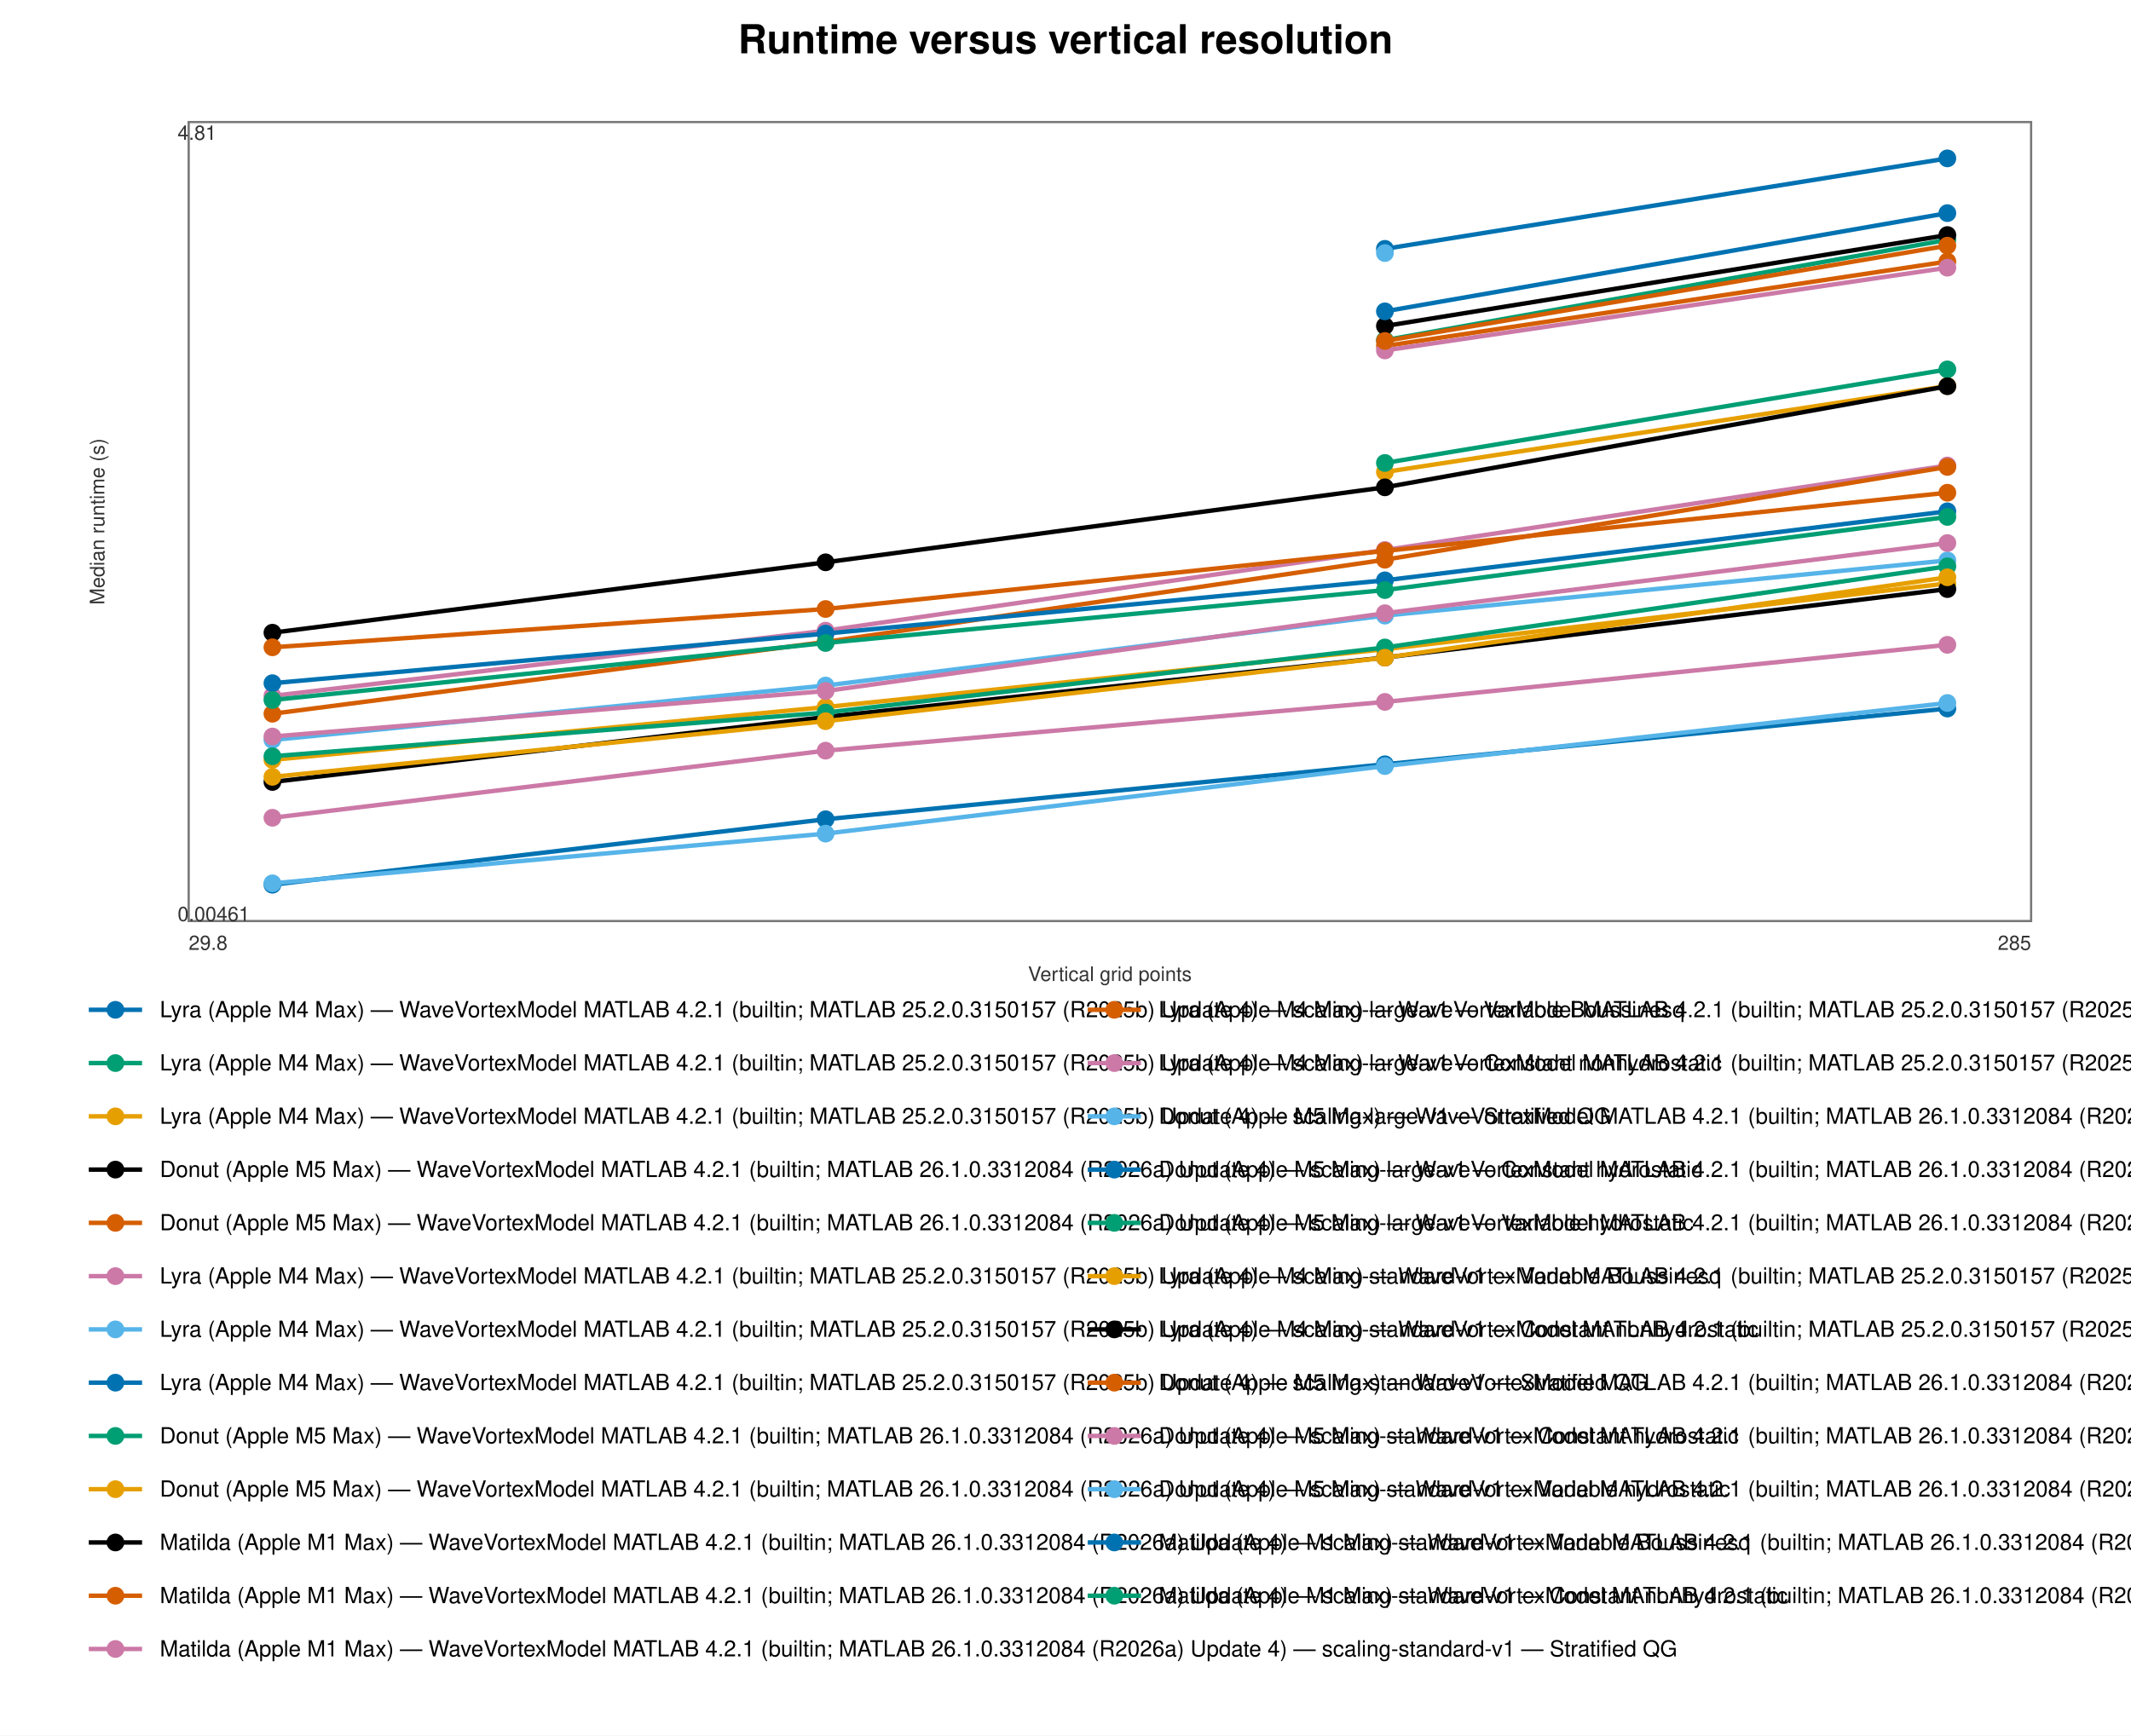
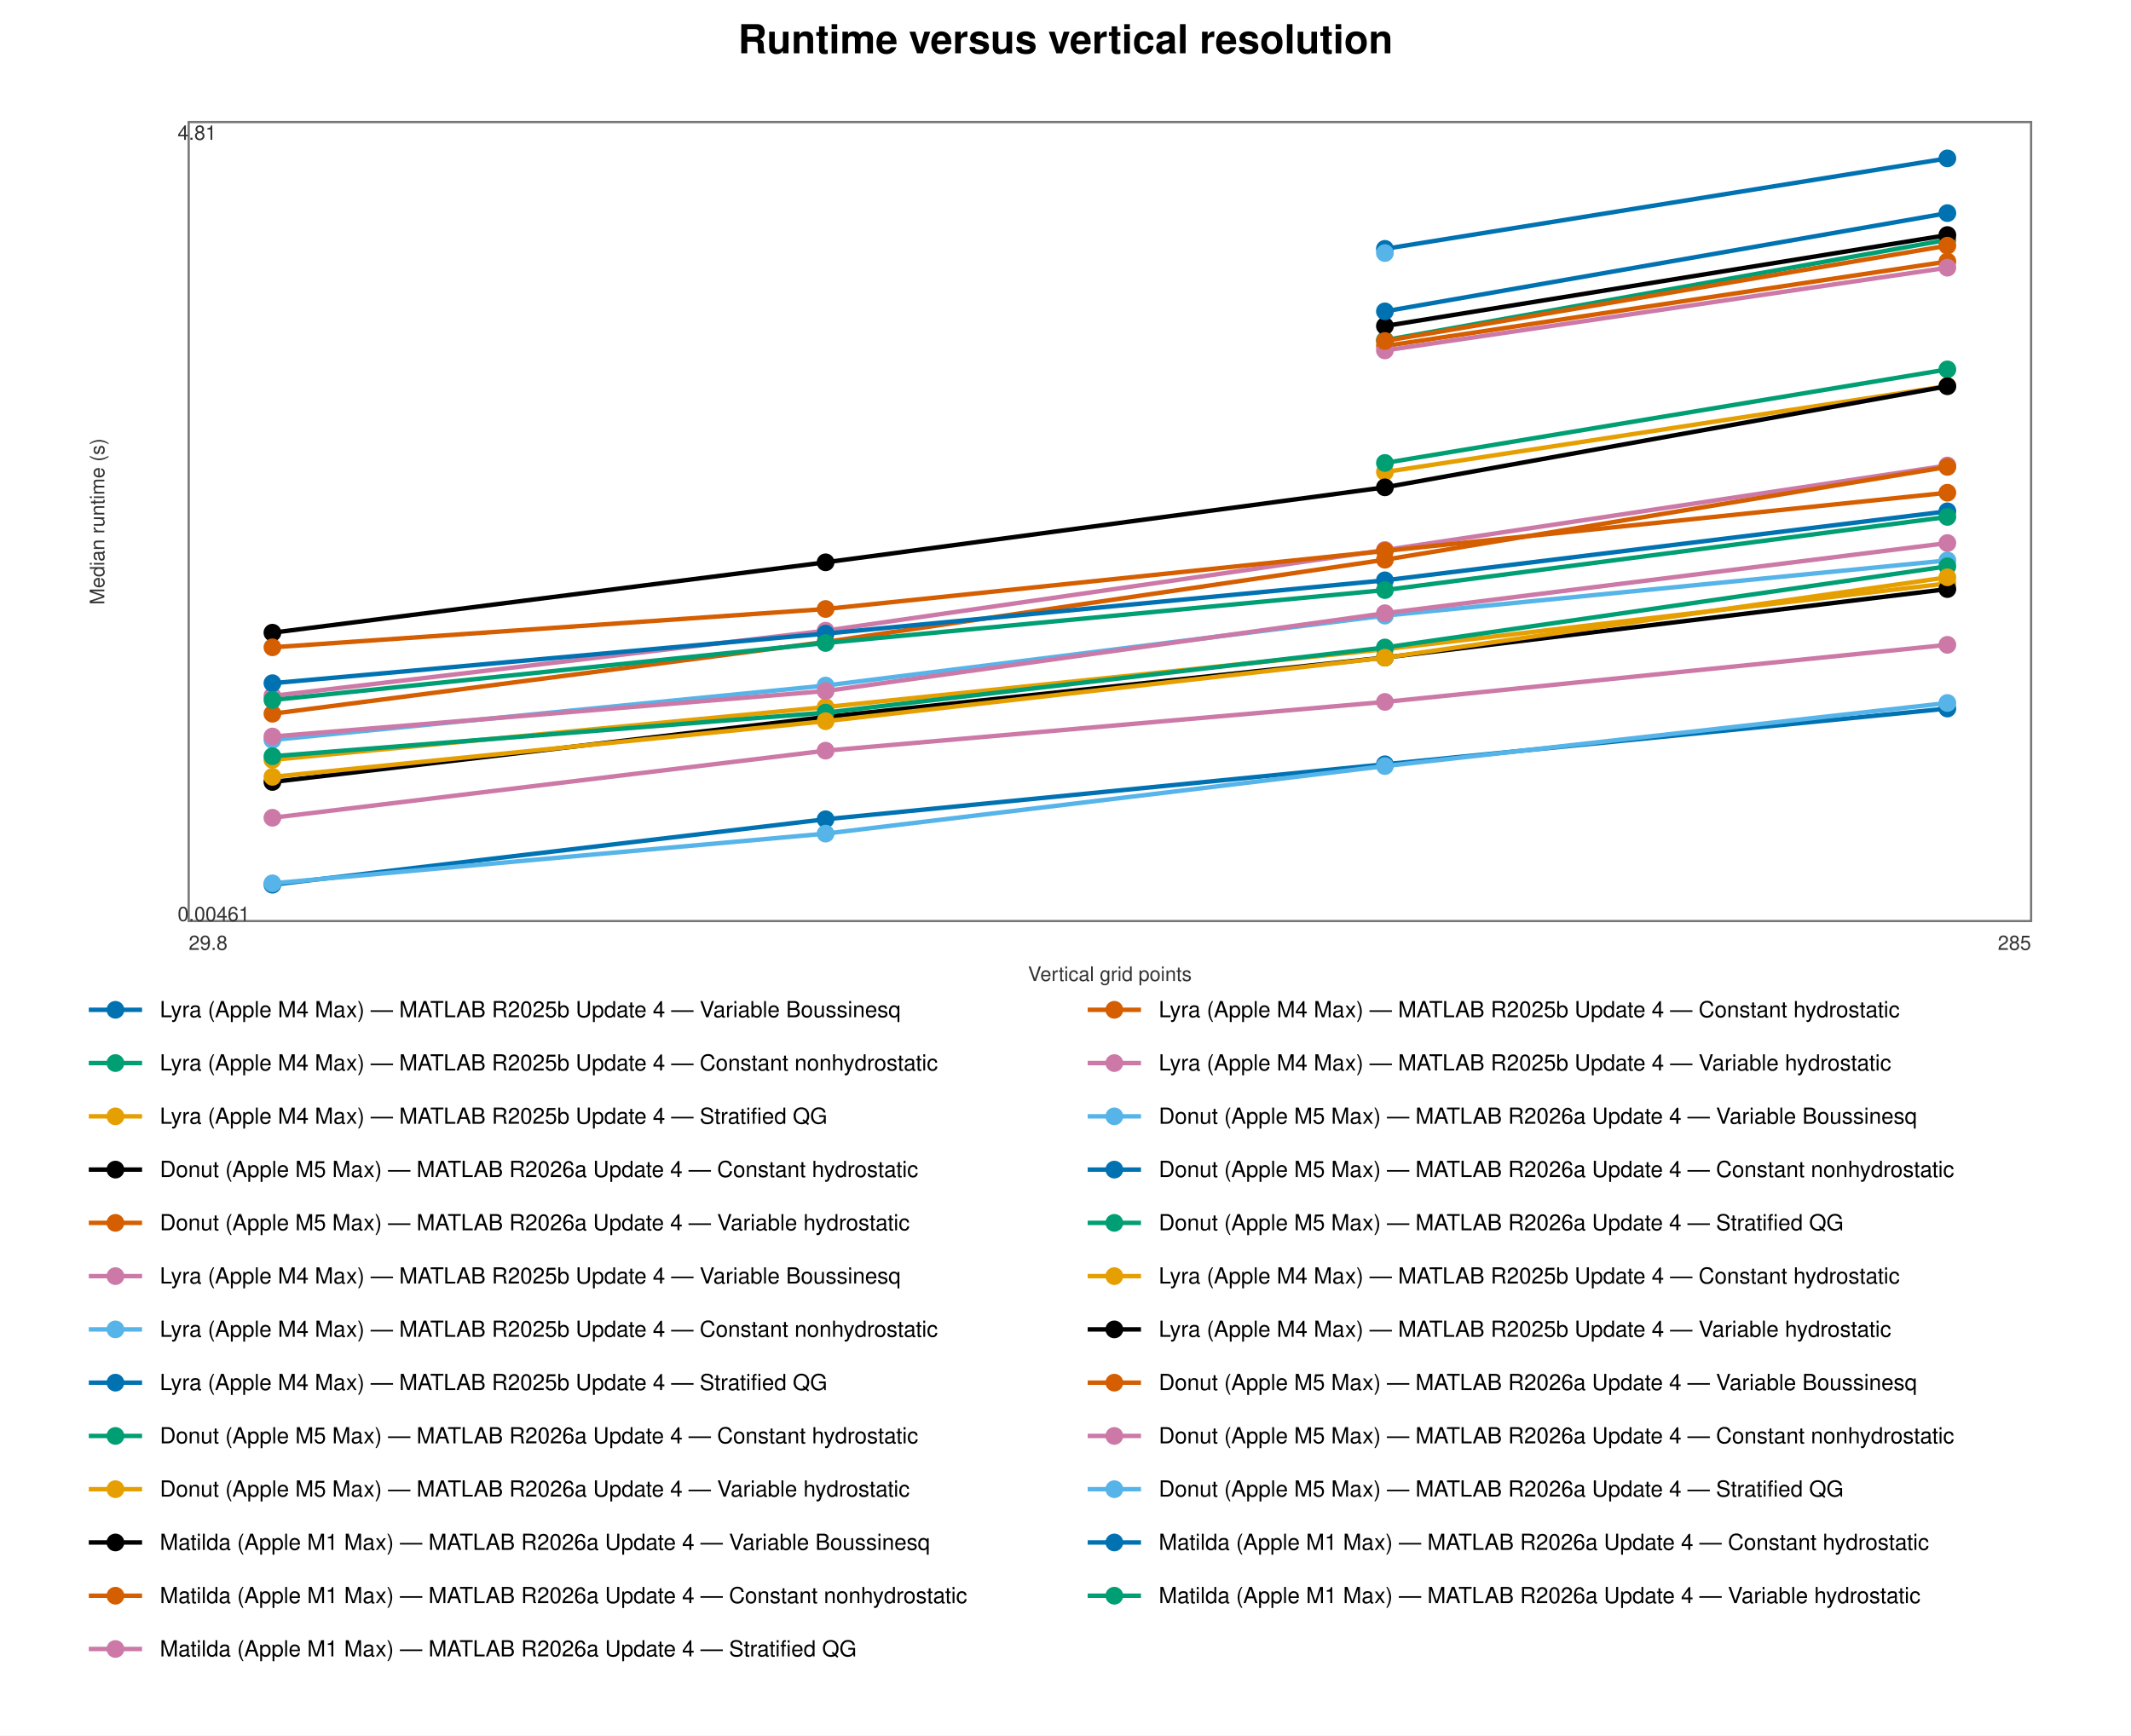
<svg xmlns="http://www.w3.org/2000/svg" viewBox="0 0 960 782" role="img" aria-labelledby="runtime-versus-vertical-resolution-title runtime-versus-vertical-resolution-desc">
  <rect width="100%" height="100%" fill="white" />
  <text x="480" y="24" text-anchor="middle" font-family="Avenir Next, Avenir, Helvetica, Arial, sans-serif" font-size="18" font-weight="600">Runtime versus vertical resolution</text>
  <rect x="85" y="55" width="830" height="360" fill="none" stroke="#777" />
  <text x="85" y="428" font-family="Avenir Next, Avenir, Helvetica, Arial, sans-serif" font-size="9" fill="#333">29.8</text>
  <text x="915" y="428" text-anchor="end" font-family="Avenir Next, Avenir, Helvetica, Arial, sans-serif" font-size="9" fill="#333">285</text>
  <text x="80" y="415" font-family="Avenir Next, Avenir, Helvetica, Arial, sans-serif" font-size="9" fill="#333">0.00461</text>
  <text x="80" y="63" font-family="Avenir Next, Avenir, Helvetica, Arial, sans-serif" font-size="9" fill="#333">4.81</text>
  <text x="500" y="442" text-anchor="middle" font-family="Avenir Next, Avenir, Helvetica, Arial, sans-serif" font-size="9" fill="#333">Vertical grid points</text>
  <text x="47" y="235" text-anchor="middle" transform="rotate(-90 47 235)" font-family="Avenir Next, Avenir, Helvetica, Arial, sans-serif" font-size="9" fill="#333">Median runtime (s)</text>
  <polyline points="623.892,112.129 877.273,71.364" fill="none" stroke="#0072B2" stroke-width="2" />
  <circle cx="623.892" cy="112.129" r="4" fill="#0072B2" />
  <circle cx="877.273" cy="71.364" r="4" fill="#0072B2" />
  <line x1="40" y1="455" x2="64" y2="455" stroke="#0072B2" stroke-width="2" />
  <circle cx="52" cy="455" r="4" fill="#0072B2" />
-   <text x="72" y="455" dominant-baseline="middle" font-family="Avenir Next, Avenir, Helvetica, Arial, sans-serif" font-size="10">Lyra (Apple M4 Max) — WaveVortexModel MATLAB 4.2.1 (builtin; MATLAB 25.2.0.3150157 (R2025b) Update 4) — scaling-large-v1 — Variable Boussinesq</text>
+   <text x="72" y="455" dominant-baseline="middle" font-family="Avenir Next, Avenir, Helvetica, Arial, sans-serif" font-size="10">Lyra (Apple M4 Max) — MATLAB R2025b Update 4 — Variable Boussinesq</text>
  <polyline points="623.892,155.899 877.273,117.836" fill="none" stroke="#D55E00" stroke-width="2" />
  <circle cx="623.892" cy="155.899" r="4" fill="#D55E00" />
  <circle cx="877.273" cy="117.836" r="4" fill="#D55E00" />
  <line x1="490" y1="455" x2="514" y2="455" stroke="#D55E00" stroke-width="2" />
  <circle cx="502" cy="455" r="4" fill="#D55E00" />
-   <text x="522" y="455" dominant-baseline="middle" font-family="Avenir Next, Avenir, Helvetica, Arial, sans-serif" font-size="10">Lyra (Apple M4 Max) — WaveVortexModel MATLAB 4.2.1 (builtin; MATLAB 25.2.0.3150157 (R2025b) Update 4) — scaling-large-v1 — Constant hydrostatic</text>
+   <text x="522" y="455" dominant-baseline="middle" font-family="Avenir Next, Avenir, Helvetica, Arial, sans-serif" font-size="10">Lyra (Apple M4 Max) — MATLAB R2025b Update 4 — Constant hydrostatic</text>
  <polyline points="623.892,153.264 877.273,108.043" fill="none" stroke="#009E73" stroke-width="2" />
  <circle cx="623.892" cy="153.264" r="4" fill="#009E73" />
  <circle cx="877.273" cy="108.043" r="4" fill="#009E73" />
  <line x1="40" y1="479" x2="64" y2="479" stroke="#009E73" stroke-width="2" />
  <circle cx="52" cy="479" r="4" fill="#009E73" />
-   <text x="72" y="479" dominant-baseline="middle" font-family="Avenir Next, Avenir, Helvetica, Arial, sans-serif" font-size="10">Lyra (Apple M4 Max) — WaveVortexModel MATLAB 4.2.1 (builtin; MATLAB 25.2.0.3150157 (R2025b) Update 4) — scaling-large-v1 — Constant nonhydrostatic</text>
+   <text x="72" y="479" dominant-baseline="middle" font-family="Avenir Next, Avenir, Helvetica, Arial, sans-serif" font-size="10">Lyra (Apple M4 Max) — MATLAB R2025b Update 4 — Constant nonhydrostatic</text>
  <polyline points="623.892,157.893 877.273,120.610" fill="none" stroke="#CC79A7" stroke-width="2" />
  <circle cx="623.892" cy="157.893" r="4" fill="#CC79A7" />
  <circle cx="877.273" cy="120.610" r="4" fill="#CC79A7" />
  <line x1="490" y1="479" x2="514" y2="479" stroke="#CC79A7" stroke-width="2" />
  <circle cx="502" cy="479" r="4" fill="#CC79A7" />
-   <text x="522" y="479" dominant-baseline="middle" font-family="Avenir Next, Avenir, Helvetica, Arial, sans-serif" font-size="10">Lyra (Apple M4 Max) — WaveVortexModel MATLAB 4.2.1 (builtin; MATLAB 25.2.0.3150157 (R2025b) Update 4) — scaling-large-v1 — Variable hydrostatic</text>
+   <text x="522" y="479" dominant-baseline="middle" font-family="Avenir Next, Avenir, Helvetica, Arial, sans-serif" font-size="10">Lyra (Apple M4 Max) — MATLAB R2025b Update 4 — Variable hydrostatic</text>
  <polyline points="623.892,212.685 877.273,173.912" fill="none" stroke="#E69F00" stroke-width="2" />
  <circle cx="623.892" cy="212.685" r="4" fill="#E69F00" />
  <circle cx="877.273" cy="173.912" r="4" fill="#E69F00" />
  <line x1="40" y1="503" x2="64" y2="503" stroke="#E69F00" stroke-width="2" />
  <circle cx="52" cy="503" r="4" fill="#E69F00" />
-   <text x="72" y="503" dominant-baseline="middle" font-family="Avenir Next, Avenir, Helvetica, Arial, sans-serif" font-size="10">Lyra (Apple M4 Max) — WaveVortexModel MATLAB 4.2.1 (builtin; MATLAB 25.2.0.3150157 (R2025b) Update 4) — scaling-large-v1 — Stratified QG</text>
+   <text x="72" y="503" dominant-baseline="middle" font-family="Avenir Next, Avenir, Helvetica, Arial, sans-serif" font-size="10">Lyra (Apple M4 Max) — MATLAB R2025b Update 4 — Stratified QG</text>
  <polyline points="623.892,114.025" fill="none" stroke="#56B4E9" stroke-width="2" />
  <circle cx="623.892" cy="114.025" r="4" fill="#56B4E9" />
  <line x1="490" y1="503" x2="514" y2="503" stroke="#56B4E9" stroke-width="2" />
  <circle cx="502" cy="503" r="4" fill="#56B4E9" />
-   <text x="522" y="503" dominant-baseline="middle" font-family="Avenir Next, Avenir, Helvetica, Arial, sans-serif" font-size="10">Donut (Apple M5 Max) — WaveVortexModel MATLAB 4.2.1 (builtin; MATLAB 26.1.0.3312084 (R2026a) Update 4) — scaling-large-v1 — Variable Boussinesq</text>
+   <text x="522" y="503" dominant-baseline="middle" font-family="Avenir Next, Avenir, Helvetica, Arial, sans-serif" font-size="10">Donut (Apple M5 Max) — MATLAB R2026a Update 4 — Variable Boussinesq</text>
  <polyline points="623.892,146.901 877.273,105.909" fill="none" stroke="#000000" stroke-width="2" />
  <circle cx="623.892" cy="146.901" r="4" fill="#000000" />
  <circle cx="877.273" cy="105.909" r="4" fill="#000000" />
  <line x1="40" y1="527" x2="64" y2="527" stroke="#000000" stroke-width="2" />
  <circle cx="52" cy="527" r="4" fill="#000000" />
-   <text x="72" y="527" dominant-baseline="middle" font-family="Avenir Next, Avenir, Helvetica, Arial, sans-serif" font-size="10">Donut (Apple M5 Max) — WaveVortexModel MATLAB 4.2.1 (builtin; MATLAB 26.1.0.3312084 (R2026a) Update 4) — scaling-large-v1 — Constant hydrostatic</text>
+   <text x="72" y="527" dominant-baseline="middle" font-family="Avenir Next, Avenir, Helvetica, Arial, sans-serif" font-size="10">Donut (Apple M5 Max) — MATLAB R2026a Update 4 — Constant hydrostatic</text>
  <polyline points="623.892,140.292 877.273,96.027" fill="none" stroke="#0072B2" stroke-width="2" />
  <circle cx="623.892" cy="140.292" r="4" fill="#0072B2" />
  <circle cx="877.273" cy="96.027" r="4" fill="#0072B2" />
  <line x1="490" y1="527" x2="514" y2="527" stroke="#0072B2" stroke-width="2" />
  <circle cx="502" cy="527" r="4" fill="#0072B2" />
-   <text x="522" y="527" dominant-baseline="middle" font-family="Avenir Next, Avenir, Helvetica, Arial, sans-serif" font-size="10">Donut (Apple M5 Max) — WaveVortexModel MATLAB 4.2.1 (builtin; MATLAB 26.1.0.3312084 (R2026a) Update 4) — scaling-large-v1 — Constant nonhydrostatic</text>
+   <text x="522" y="527" dominant-baseline="middle" font-family="Avenir Next, Avenir, Helvetica, Arial, sans-serif" font-size="10">Donut (Apple M5 Max) — MATLAB R2026a Update 4 — Constant nonhydrostatic</text>
  <polyline points="623.892,153.628 877.273,110.682" fill="none" stroke="#D55E00" stroke-width="2" />
  <circle cx="623.892" cy="153.628" r="4" fill="#D55E00" />
  <circle cx="877.273" cy="110.682" r="4" fill="#D55E00" />
  <line x1="40" y1="551" x2="64" y2="551" stroke="#D55E00" stroke-width="2" />
  <circle cx="52" cy="551" r="4" fill="#D55E00" />
-   <text x="72" y="551" dominant-baseline="middle" font-family="Avenir Next, Avenir, Helvetica, Arial, sans-serif" font-size="10">Donut (Apple M5 Max) — WaveVortexModel MATLAB 4.2.1 (builtin; MATLAB 26.1.0.3312084 (R2026a) Update 4) — scaling-large-v1 — Variable hydrostatic</text>
+   <text x="72" y="551" dominant-baseline="middle" font-family="Avenir Next, Avenir, Helvetica, Arial, sans-serif" font-size="10">Donut (Apple M5 Max) — MATLAB R2026a Update 4 — Variable hydrostatic</text>
  <polyline points="623.892,208.599 877.273,166.440" fill="none" stroke="#009E73" stroke-width="2" />
  <circle cx="623.892" cy="208.599" r="4" fill="#009E73" />
  <circle cx="877.273" cy="166.440" r="4" fill="#009E73" />
  <line x1="490" y1="551" x2="514" y2="551" stroke="#009E73" stroke-width="2" />
  <circle cx="502" cy="551" r="4" fill="#009E73" />
-   <text x="522" y="551" dominant-baseline="middle" font-family="Avenir Next, Avenir, Helvetica, Arial, sans-serif" font-size="10">Donut (Apple M5 Max) — WaveVortexModel MATLAB 4.2.1 (builtin; MATLAB 26.1.0.3312084 (R2026a) Update 4) — scaling-large-v1 — Stratified QG</text>
+   <text x="522" y="551" dominant-baseline="middle" font-family="Avenir Next, Avenir, Helvetica, Arial, sans-serif" font-size="10">Donut (Apple M5 Max) — MATLAB R2026a Update 4 — Stratified QG</text>
  <polyline points="122.727,313.559 371.923,284.169 623.892,247.824 877.273,209.735" fill="none" stroke="#CC79A7" stroke-width="2" />
  <circle cx="122.727" cy="313.559" r="4" fill="#CC79A7" />
  <circle cx="371.923" cy="284.169" r="4" fill="#CC79A7" />
  <circle cx="623.892" cy="247.824" r="4" fill="#CC79A7" />
  <circle cx="877.273" cy="209.735" r="4" fill="#CC79A7" />
  <line x1="40" y1="575" x2="64" y2="575" stroke="#CC79A7" stroke-width="2" />
  <circle cx="52" cy="575" r="4" fill="#CC79A7" />
-   <text x="72" y="575" dominant-baseline="middle" font-family="Avenir Next, Avenir, Helvetica, Arial, sans-serif" font-size="10">Lyra (Apple M4 Max) — WaveVortexModel MATLAB 4.2.1 (builtin; MATLAB 25.2.0.3150157 (R2025b) Update 4) — scaling-standard-v1 — Variable Boussinesq</text>
+   <text x="72" y="575" dominant-baseline="middle" font-family="Avenir Next, Avenir, Helvetica, Arial, sans-serif" font-size="10">Lyra (Apple M4 Max) — MATLAB R2025b Update 4 — Variable Boussinesq</text>
  <polyline points="122.727,342.371 371.923,318.588 623.892,292.527 877.273,262.867" fill="none" stroke="#E69F00" stroke-width="2" />
  <circle cx="122.727" cy="342.371" r="4" fill="#E69F00" />
  <circle cx="371.923" cy="318.588" r="4" fill="#E69F00" />
  <circle cx="623.892" cy="292.527" r="4" fill="#E69F00" />
  <circle cx="877.273" cy="262.867" r="4" fill="#E69F00" />
  <line x1="490" y1="575" x2="514" y2="575" stroke="#E69F00" stroke-width="2" />
  <circle cx="502" cy="575" r="4" fill="#E69F00" />
-   <text x="522" y="575" dominant-baseline="middle" font-family="Avenir Next, Avenir, Helvetica, Arial, sans-serif" font-size="10">Lyra (Apple M4 Max) — WaveVortexModel MATLAB 4.2.1 (builtin; MATLAB 25.2.0.3150157 (R2025b) Update 4) — scaling-standard-v1 — Constant hydrostatic</text>
+   <text x="522" y="575" dominant-baseline="middle" font-family="Avenir Next, Avenir, Helvetica, Arial, sans-serif" font-size="10">Lyra (Apple M4 Max) — MATLAB R2025b Update 4 — Constant hydrostatic</text>
  <polyline points="122.727,333.408 371.923,308.894 623.892,277.383 877.273,252.510" fill="none" stroke="#56B4E9" stroke-width="2" />
  <circle cx="122.727" cy="333.408" r="4" fill="#56B4E9" />
  <circle cx="371.923" cy="308.894" r="4" fill="#56B4E9" />
  <circle cx="623.892" cy="277.383" r="4" fill="#56B4E9" />
  <circle cx="877.273" cy="252.510" r="4" fill="#56B4E9" />
  <line x1="40" y1="599" x2="64" y2="599" stroke="#56B4E9" stroke-width="2" />
  <circle cx="52" cy="599" r="4" fill="#56B4E9" />
-   <text x="72" y="599" dominant-baseline="middle" font-family="Avenir Next, Avenir, Helvetica, Arial, sans-serif" font-size="10">Lyra (Apple M4 Max) — WaveVortexModel MATLAB 4.2.1 (builtin; MATLAB 25.2.0.3150157 (R2025b) Update 4) — scaling-standard-v1 — Constant nonhydrostatic</text>
+   <text x="72" y="599" dominant-baseline="middle" font-family="Avenir Next, Avenir, Helvetica, Arial, sans-serif" font-size="10">Lyra (Apple M4 Max) — MATLAB R2025b Update 4 — Constant nonhydrostatic</text>
  <polyline points="122.727,352.337 371.923,323.054 623.892,296.280 877.273,265.427" fill="none" stroke="#000000" stroke-width="2" />
  <circle cx="122.727" cy="352.337" r="4" fill="#000000" />
  <circle cx="371.923" cy="323.054" r="4" fill="#000000" />
  <circle cx="623.892" cy="296.280" r="4" fill="#000000" />
  <circle cx="877.273" cy="265.427" r="4" fill="#000000" />
  <line x1="490" y1="599" x2="514" y2="599" stroke="#000000" stroke-width="2" />
  <circle cx="502" cy="599" r="4" fill="#000000" />
-   <text x="522" y="599" dominant-baseline="middle" font-family="Avenir Next, Avenir, Helvetica, Arial, sans-serif" font-size="10">Lyra (Apple M4 Max) — WaveVortexModel MATLAB 4.2.1 (builtin; MATLAB 25.2.0.3150157 (R2025b) Update 4) — scaling-standard-v1 — Variable hydrostatic</text>
+   <text x="522" y="599" dominant-baseline="middle" font-family="Avenir Next, Avenir, Helvetica, Arial, sans-serif" font-size="10">Lyra (Apple M4 Max) — MATLAB R2025b Update 4 — Variable hydrostatic</text>
  <polyline points="122.727,398.636 371.923,369.137 623.892,344.370 877.273,319.253" fill="none" stroke="#0072B2" stroke-width="2" />
  <circle cx="122.727" cy="398.636" r="4" fill="#0072B2" />
  <circle cx="371.923" cy="369.137" r="4" fill="#0072B2" />
  <circle cx="623.892" cy="344.370" r="4" fill="#0072B2" />
  <circle cx="877.273" cy="319.253" r="4" fill="#0072B2" />
  <line x1="40" y1="623" x2="64" y2="623" stroke="#0072B2" stroke-width="2" />
  <circle cx="52" cy="623" r="4" fill="#0072B2" />
-   <text x="72" y="623" dominant-baseline="middle" font-family="Avenir Next, Avenir, Helvetica, Arial, sans-serif" font-size="10">Lyra (Apple M4 Max) — WaveVortexModel MATLAB 4.2.1 (builtin; MATLAB 25.2.0.3150157 (R2025b) Update 4) — scaling-standard-v1 — Stratified QG</text>
+   <text x="72" y="623" dominant-baseline="middle" font-family="Avenir Next, Avenir, Helvetica, Arial, sans-serif" font-size="10">Lyra (Apple M4 Max) — MATLAB R2025b Update 4 — Stratified QG</text>
  <polyline points="122.727,321.601 371.923,289.224 623.892,252.204 877.273,210.383" fill="none" stroke="#D55E00" stroke-width="2" />
  <circle cx="122.727" cy="321.601" r="4" fill="#D55E00" />
  <circle cx="371.923" cy="289.224" r="4" fill="#D55E00" />
  <circle cx="623.892" cy="252.204" r="4" fill="#D55E00" />
  <circle cx="877.273" cy="210.383" r="4" fill="#D55E00" />
  <line x1="490" y1="623" x2="514" y2="623" stroke="#D55E00" stroke-width="2" />
  <circle cx="502" cy="623" r="4" fill="#D55E00" />
-   <text x="522" y="623" dominant-baseline="middle" font-family="Avenir Next, Avenir, Helvetica, Arial, sans-serif" font-size="10">Donut (Apple M5 Max) — WaveVortexModel MATLAB 4.2.1 (builtin; MATLAB 26.1.0.3312084 (R2026a) Update 4) — scaling-standard-v1 — Variable Boussinesq</text>
+   <text x="522" y="623" dominant-baseline="middle" font-family="Avenir Next, Avenir, Helvetica, Arial, sans-serif" font-size="10">Donut (Apple M5 Max) — MATLAB R2026a Update 4 — Variable Boussinesq</text>
  <polyline points="122.727,340.753 371.923,321.085 623.892,291.741 877.273,255.164" fill="none" stroke="#009E73" stroke-width="2" />
  <circle cx="122.727" cy="340.753" r="4" fill="#009E73" />
  <circle cx="371.923" cy="321.085" r="4" fill="#009E73" />
  <circle cx="623.892" cy="291.741" r="4" fill="#009E73" />
  <circle cx="877.273" cy="255.164" r="4" fill="#009E73" />
  <line x1="40" y1="647" x2="64" y2="647" stroke="#009E73" stroke-width="2" />
  <circle cx="52" cy="647" r="4" fill="#009E73" />
-   <text x="72" y="647" dominant-baseline="middle" font-family="Avenir Next, Avenir, Helvetica, Arial, sans-serif" font-size="10">Donut (Apple M5 Max) — WaveVortexModel MATLAB 4.2.1 (builtin; MATLAB 26.1.0.3312084 (R2026a) Update 4) — scaling-standard-v1 — Constant hydrostatic</text>
+   <text x="72" y="647" dominant-baseline="middle" font-family="Avenir Next, Avenir, Helvetica, Arial, sans-serif" font-size="10">Donut (Apple M5 Max) — MATLAB R2026a Update 4 — Constant hydrostatic</text>
  <polyline points="122.727,331.858 371.923,311.368 623.892,276.303 877.273,244.687" fill="none" stroke="#CC79A7" stroke-width="2" />
  <circle cx="122.727" cy="331.858" r="4" fill="#CC79A7" />
  <circle cx="371.923" cy="311.368" r="4" fill="#CC79A7" />
  <circle cx="623.892" cy="276.303" r="4" fill="#CC79A7" />
  <circle cx="877.273" cy="244.687" r="4" fill="#CC79A7" />
  <line x1="490" y1="647" x2="514" y2="647" stroke="#CC79A7" stroke-width="2" />
  <circle cx="502" cy="647" r="4" fill="#CC79A7" />
-   <text x="522" y="647" dominant-baseline="middle" font-family="Avenir Next, Avenir, Helvetica, Arial, sans-serif" font-size="10">Donut (Apple M5 Max) — WaveVortexModel MATLAB 4.2.1 (builtin; MATLAB 26.1.0.3312084 (R2026a) Update 4) — scaling-standard-v1 — Constant nonhydrostatic</text>
+   <text x="522" y="647" dominant-baseline="middle" font-family="Avenir Next, Avenir, Helvetica, Arial, sans-serif" font-size="10">Donut (Apple M5 Max) — MATLAB R2026a Update 4 — Constant nonhydrostatic</text>
  <polyline points="122.727,350.032 371.923,324.954 623.892,296.344 877.273,260.121" fill="none" stroke="#E69F00" stroke-width="2" />
  <circle cx="122.727" cy="350.032" r="4" fill="#E69F00" />
  <circle cx="371.923" cy="324.954" r="4" fill="#E69F00" />
  <circle cx="623.892" cy="296.344" r="4" fill="#E69F00" />
  <circle cx="877.273" cy="260.121" r="4" fill="#E69F00" />
  <line x1="40" y1="671" x2="64" y2="671" stroke="#E69F00" stroke-width="2" />
  <circle cx="52" cy="671" r="4" fill="#E69F00" />
-   <text x="72" y="671" dominant-baseline="middle" font-family="Avenir Next, Avenir, Helvetica, Arial, sans-serif" font-size="10">Donut (Apple M5 Max) — WaveVortexModel MATLAB 4.2.1 (builtin; MATLAB 26.1.0.3312084 (R2026a) Update 4) — scaling-standard-v1 — Variable hydrostatic</text>
+   <text x="72" y="671" dominant-baseline="middle" font-family="Avenir Next, Avenir, Helvetica, Arial, sans-serif" font-size="10">Donut (Apple M5 Max) — MATLAB R2026a Update 4 — Variable hydrostatic</text>
  <polyline points="122.727,398.018 371.923,375.613 623.892,345.181 877.273,316.746" fill="none" stroke="#56B4E9" stroke-width="2" />
  <circle cx="122.727" cy="398.018" r="4" fill="#56B4E9" />
  <circle cx="371.923" cy="375.613" r="4" fill="#56B4E9" />
  <circle cx="623.892" cy="345.181" r="4" fill="#56B4E9" />
  <circle cx="877.273" cy="316.746" r="4" fill="#56B4E9" />
  <line x1="490" y1="671" x2="514" y2="671" stroke="#56B4E9" stroke-width="2" />
  <circle cx="502" cy="671" r="4" fill="#56B4E9" />
-   <text x="522" y="671" dominant-baseline="middle" font-family="Avenir Next, Avenir, Helvetica, Arial, sans-serif" font-size="10">Donut (Apple M5 Max) — WaveVortexModel MATLAB 4.2.1 (builtin; MATLAB 26.1.0.3312084 (R2026a) Update 4) — scaling-standard-v1 — Stratified QG</text>
+   <text x="522" y="671" dominant-baseline="middle" font-family="Avenir Next, Avenir, Helvetica, Arial, sans-serif" font-size="10">Donut (Apple M5 Max) — MATLAB R2026a Update 4 — Stratified QG</text>
  <polyline points="122.727,285.085 371.923,253.373 623.892,219.584 877.273,174.032" fill="none" stroke="#000000" stroke-width="2" />
  <circle cx="122.727" cy="285.085" r="4" fill="#000000" />
  <circle cx="371.923" cy="253.373" r="4" fill="#000000" />
  <circle cx="623.892" cy="219.584" r="4" fill="#000000" />
  <circle cx="877.273" cy="174.032" r="4" fill="#000000" />
  <line x1="40" y1="695" x2="64" y2="695" stroke="#000000" stroke-width="2" />
  <circle cx="52" cy="695" r="4" fill="#000000" />
-   <text x="72" y="695" dominant-baseline="middle" font-family="Avenir Next, Avenir, Helvetica, Arial, sans-serif" font-size="10">Matilda (Apple M1 Max) — WaveVortexModel MATLAB 4.2.1 (builtin; MATLAB 26.1.0.3312084 (R2026a) Update 4) — scaling-standard-v1 — Variable Boussinesq</text>
+   <text x="72" y="695" dominant-baseline="middle" font-family="Avenir Next, Avenir, Helvetica, Arial, sans-serif" font-size="10">Matilda (Apple M1 Max) — MATLAB R2026a Update 4 — Variable Boussinesq</text>
  <polyline points="122.727,307.837 371.923,285.489 623.892,261.483 877.273,230.386" fill="none" stroke="#0072B2" stroke-width="2" />
  <circle cx="122.727" cy="307.837" r="4" fill="#0072B2" />
  <circle cx="371.923" cy="285.489" r="4" fill="#0072B2" />
  <circle cx="623.892" cy="261.483" r="4" fill="#0072B2" />
  <circle cx="877.273" cy="230.386" r="4" fill="#0072B2" />
  <line x1="490" y1="695" x2="514" y2="695" stroke="#0072B2" stroke-width="2" />
  <circle cx="502" cy="695" r="4" fill="#0072B2" />
-   <text x="522" y="695" dominant-baseline="middle" font-family="Avenir Next, Avenir, Helvetica, Arial, sans-serif" font-size="10">Matilda (Apple M1 Max) — WaveVortexModel MATLAB 4.2.1 (builtin; MATLAB 26.1.0.3312084 (R2026a) Update 4) — scaling-standard-v1 — Constant hydrostatic</text>
+   <text x="522" y="695" dominant-baseline="middle" font-family="Avenir Next, Avenir, Helvetica, Arial, sans-serif" font-size="10">Matilda (Apple M1 Max) — MATLAB R2026a Update 4 — Constant hydrostatic</text>
  <polyline points="122.727,291.662 371.923,274.404 623.892,248.241 877.273,222.011" fill="none" stroke="#D55E00" stroke-width="2" />
  <circle cx="122.727" cy="291.662" r="4" fill="#D55E00" />
  <circle cx="371.923" cy="274.404" r="4" fill="#D55E00" />
  <circle cx="623.892" cy="248.241" r="4" fill="#D55E00" />
  <circle cx="877.273" cy="222.011" r="4" fill="#D55E00" />
  <line x1="40" y1="719" x2="64" y2="719" stroke="#D55E00" stroke-width="2" />
  <circle cx="52" cy="719" r="4" fill="#D55E00" />
-   <text x="72" y="719" dominant-baseline="middle" font-family="Avenir Next, Avenir, Helvetica, Arial, sans-serif" font-size="10">Matilda (Apple M1 Max) — WaveVortexModel MATLAB 4.2.1 (builtin; MATLAB 26.1.0.3312084 (R2026a) Update 4) — scaling-standard-v1 — Constant nonhydrostatic</text>
+   <text x="72" y="719" dominant-baseline="middle" font-family="Avenir Next, Avenir, Helvetica, Arial, sans-serif" font-size="10">Matilda (Apple M1 Max) — MATLAB R2026a Update 4 — Constant nonhydrostatic</text>
  <polyline points="122.727,315.405 371.923,289.715 623.892,265.876 877.273,232.912" fill="none" stroke="#009E73" stroke-width="2" />
  <circle cx="122.727" cy="315.405" r="4" fill="#009E73" />
  <circle cx="371.923" cy="289.715" r="4" fill="#009E73" />
  <circle cx="623.892" cy="265.876" r="4" fill="#009E73" />
  <circle cx="877.273" cy="232.912" r="4" fill="#009E73" />
  <line x1="490" y1="719" x2="514" y2="719" stroke="#009E73" stroke-width="2" />
  <circle cx="502" cy="719" r="4" fill="#009E73" />
-   <text x="522" y="719" dominant-baseline="middle" font-family="Avenir Next, Avenir, Helvetica, Arial, sans-serif" font-size="10">Matilda (Apple M1 Max) — WaveVortexModel MATLAB 4.2.1 (builtin; MATLAB 26.1.0.3312084 (R2026a) Update 4) — scaling-standard-v1 — Variable hydrostatic</text>
+   <text x="522" y="719" dominant-baseline="middle" font-family="Avenir Next, Avenir, Helvetica, Arial, sans-serif" font-size="10">Matilda (Apple M1 Max) — MATLAB R2026a Update 4 — Variable hydrostatic</text>
  <polyline points="122.727,368.470 371.923,338.237 623.892,316.265 877.273,290.548" fill="none" stroke="#CC79A7" stroke-width="2" />
  <circle cx="122.727" cy="368.470" r="4" fill="#CC79A7" />
  <circle cx="371.923" cy="338.237" r="4" fill="#CC79A7" />
  <circle cx="623.892" cy="316.265" r="4" fill="#CC79A7" />
  <circle cx="877.273" cy="290.548" r="4" fill="#CC79A7" />
  <line x1="40" y1="743" x2="64" y2="743" stroke="#CC79A7" stroke-width="2" />
  <circle cx="52" cy="743" r="4" fill="#CC79A7" />
-   <text x="72" y="743" dominant-baseline="middle" font-family="Avenir Next, Avenir, Helvetica, Arial, sans-serif" font-size="10">Matilda (Apple M1 Max) — WaveVortexModel MATLAB 4.2.1 (builtin; MATLAB 26.1.0.3312084 (R2026a) Update 4) — scaling-standard-v1 — Stratified QG</text>
+   <text x="72" y="743" dominant-baseline="middle" font-family="Avenir Next, Avenir, Helvetica, Arial, sans-serif" font-size="10">Matilda (Apple M1 Max) — MATLAB R2026a Update 4 — Stratified QG</text>
</svg>
